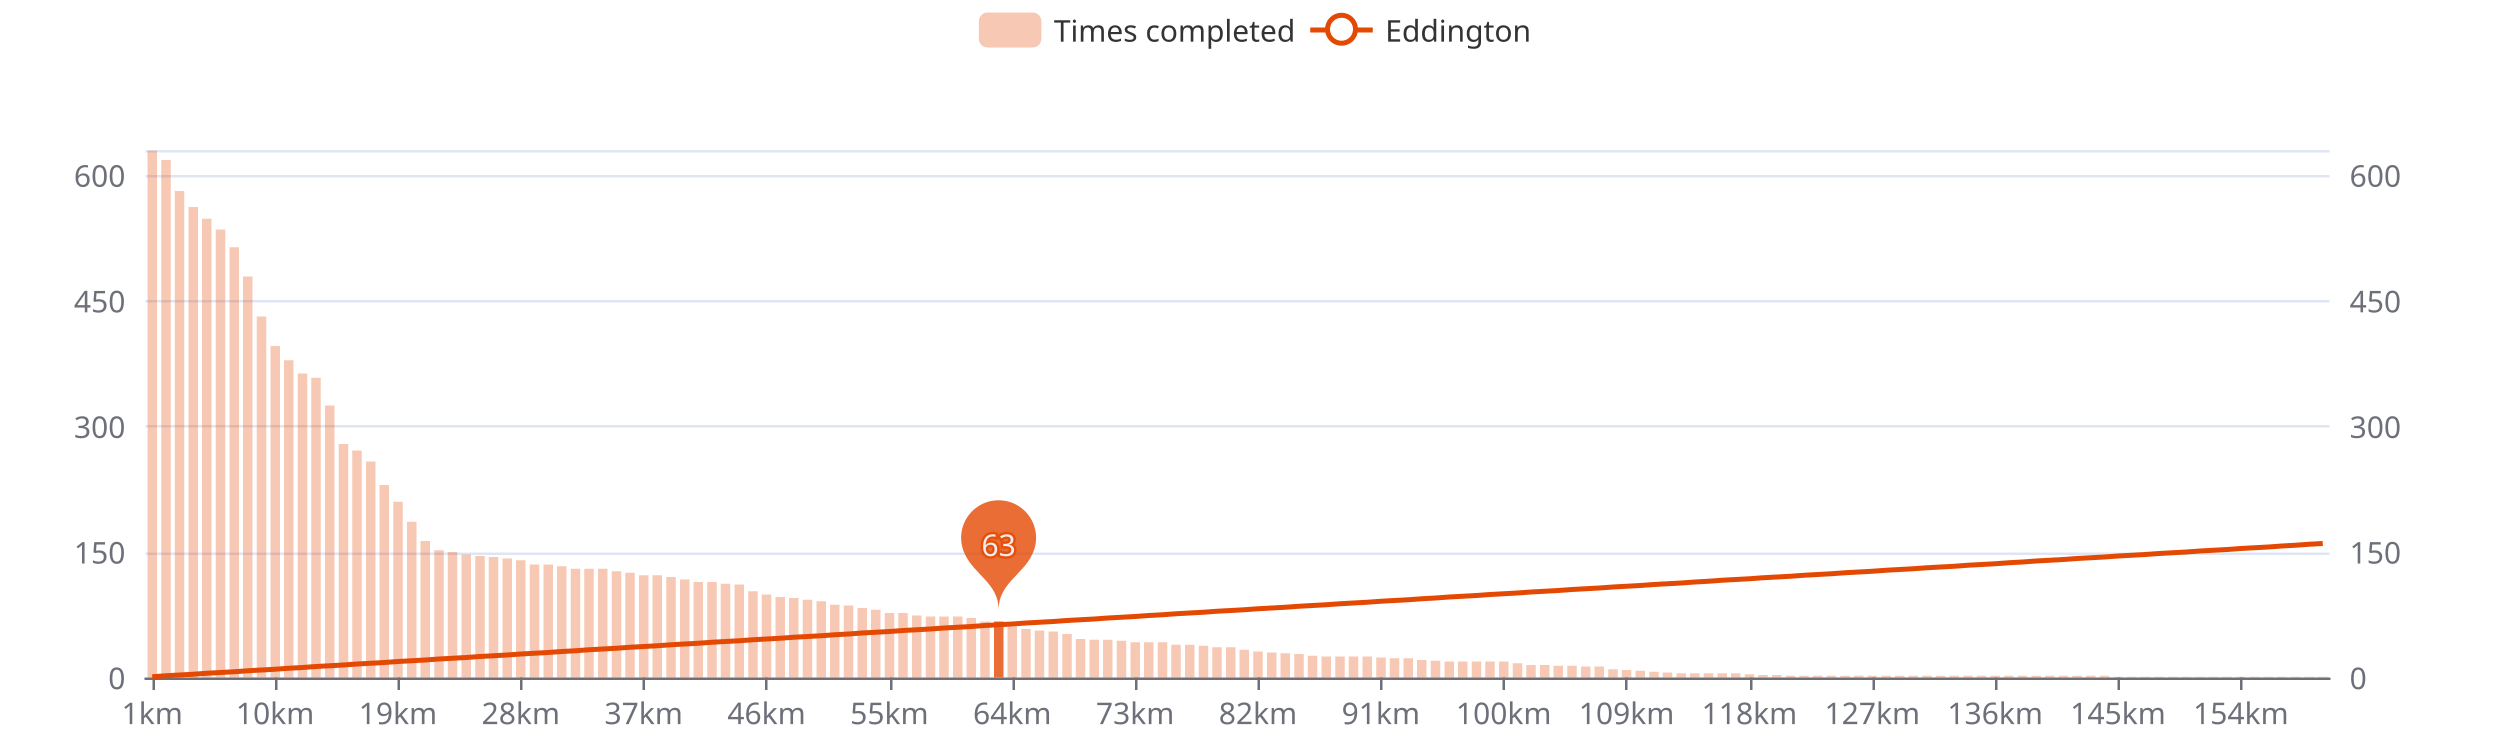
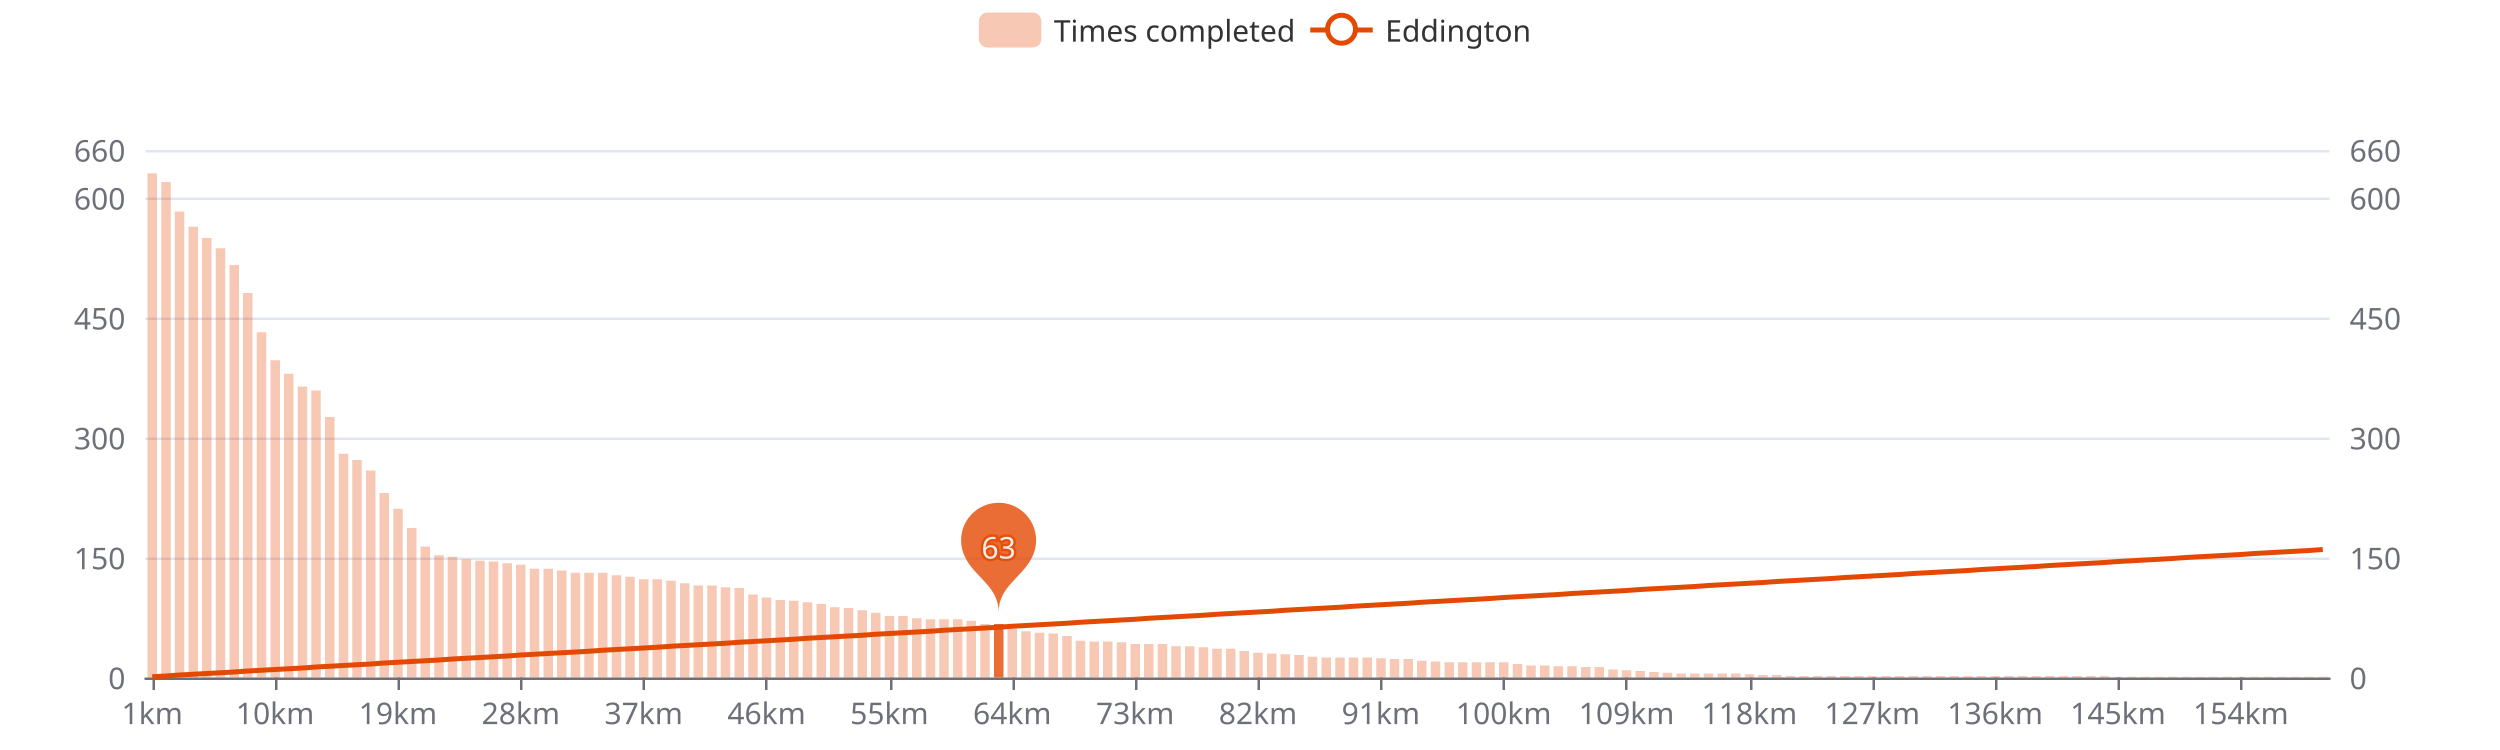
<svg xmlns="http://www.w3.org/2000/svg" width="1000" height="300" version="1.1" baseProfile="full" viewBox="0 0 1000 300">
  <rect width="1000" height="300" x="0" y="0" id="0" fill="#ffffff" />
  <path d="M58.2 271.5L931.8 271.5" fill="none" stroke="#E0E6F1" />
-   <path d="M58.2 221.5L931.8 221.5" fill="none" stroke="#E0E6F1" />
-   <path d="M58.2 170.5L931.8 170.5" fill="none" stroke="#E0E6F1" />
-   <path d="M58.2 120.5L931.8 120.5" fill="none" stroke="#E0E6F1" />
-   <path d="M58.2 70.5L931.8 70.5" fill="none" stroke="#E0E6F1" />
+   <path d="M58.2 223.5L931.8 223.5" fill="none" stroke="#E0E6F1" />
+   <path d="M58.2 175.5L931.8 175.5" fill="none" stroke="#E0E6F1" />
+   <path d="M58.2 127.5L931.8 127.5" fill="none" stroke="#E0E6F1" />
+   <path d="M58.2 79.5L931.8 79.5" fill="none" stroke="#E0E6F1" />
  <path d="M58.2 60.5L931.8 60.5" fill="none" stroke="#E0E6F1" />
  <path d="M58.2 271.5L931.8 271.5" fill="none" stroke="#6E7079" stroke-linecap="round" />
  <path d="M61.5 271L61.5 276" fill="none" stroke="#6E7079" />
  <path d="M110.5 271L110.5 276" fill="none" stroke="#6E7079" />
  <path d="M159.5 271L159.5 276" fill="none" stroke="#6E7079" />
  <path d="M208.5 271L208.5 276" fill="none" stroke="#6E7079" />
  <path d="M257.5 271L257.5 276" fill="none" stroke="#6E7079" />
  <path d="M306.5 271L306.5 276" fill="none" stroke="#6E7079" />
  <path d="M356.5 271L356.5 276" fill="none" stroke="#6E7079" />
  <path d="M405.5 271L405.5 276" fill="none" stroke="#6E7079" />
  <path d="M454.5 271L454.5 276" fill="none" stroke="#6E7079" />
  <path d="M503.5 271L503.5 276" fill="none" stroke="#6E7079" />
  <path d="M552.5 271L552.5 276" fill="none" stroke="#6E7079" />
  <path d="M601.5 271L601.5 276" fill="none" stroke="#6E7079" />
  <path d="M650.5 271L650.5 276" fill="none" stroke="#6E7079" />
  <path d="M700.5 271L700.5 276" fill="none" stroke="#6E7079" />
  <path d="M749.5 271L749.5 276" fill="none" stroke="#6E7079" />
  <path d="M798.5 271L798.5 276" fill="none" stroke="#6E7079" />
  <path d="M847.5 271L847.5 276" fill="none" stroke="#6E7079" />
  <path d="M896.5 271L896.5 276" fill="none" stroke="#6E7079" />
  <text dominant-baseline="central" text-anchor="end" style="font-size:12px;font-family:sans-serif;" transform="translate(50.16 271)" fill="#6E7079">0</text>
-   <text dominant-baseline="central" text-anchor="end" style="font-size:12px;font-family:sans-serif;" transform="translate(50.16 220.7619)" fill="#6E7079">150</text>
-   <text dominant-baseline="central" text-anchor="end" style="font-size:12px;font-family:sans-serif;" transform="translate(50.16 170.5238)" fill="#6E7079">300</text>
-   <text dominant-baseline="central" text-anchor="end" style="font-size:12px;font-family:sans-serif;" transform="translate(50.16 120.2857)" fill="#6E7079">450</text>
-   <text dominant-baseline="central" text-anchor="end" style="font-size:12px;font-family:sans-serif;" transform="translate(50.16 70.0476)" fill="#6E7079">600</text>
+   <text dominant-baseline="central" text-anchor="end" style="font-size:12px;font-family:sans-serif;" transform="translate(50.16 223.0455)" fill="#6E7079">150</text>
+   <text dominant-baseline="central" text-anchor="end" style="font-size:12px;font-family:sans-serif;" transform="translate(50.16 175.0909)" fill="#6E7079">300</text>
+   <text dominant-baseline="central" text-anchor="end" style="font-size:12px;font-family:sans-serif;" transform="translate(50.16 127.1364)" fill="#6E7079">450</text>
+   <text dominant-baseline="central" text-anchor="end" style="font-size:12px;font-family:sans-serif;" transform="translate(50.16 79.1818)" fill="#6E7079">600</text>
+   <text dominant-baseline="central" text-anchor="end" style="font-size:12px;font-family:sans-serif;" transform="translate(50.16 60)" fill="#6E7079">660</text>
  <text dominant-baseline="central" text-anchor="start" style="font-size:12px;font-family:sans-serif;" transform="translate(939.84 271)" fill="#6E7079">0</text>
-   <text dominant-baseline="central" text-anchor="start" style="font-size:12px;font-family:sans-serif;" transform="translate(939.84 220.7619)" fill="#6E7079">150</text>
-   <text dominant-baseline="central" text-anchor="start" style="font-size:12px;font-family:sans-serif;" transform="translate(939.84 170.5238)" fill="#6E7079">300</text>
-   <text dominant-baseline="central" text-anchor="start" style="font-size:12px;font-family:sans-serif;" transform="translate(939.84 120.2857)" fill="#6E7079">450</text>
-   <text dominant-baseline="central" text-anchor="start" style="font-size:12px;font-family:sans-serif;" transform="translate(939.84 70.0476)" fill="#6E7079">600</text>
+   <text dominant-baseline="central" text-anchor="start" style="font-size:12px;font-family:sans-serif;" transform="translate(939.84 223.0455)" fill="#6E7079">150</text>
+   <text dominant-baseline="central" text-anchor="start" style="font-size:12px;font-family:sans-serif;" transform="translate(939.84 175.0909)" fill="#6E7079">300</text>
+   <text dominant-baseline="central" text-anchor="start" style="font-size:12px;font-family:sans-serif;" transform="translate(939.84 127.1364)" fill="#6E7079">450</text>
+   <text dominant-baseline="central" text-anchor="start" style="font-size:12px;font-family:sans-serif;" transform="translate(939.84 79.1818)" fill="#6E7079">600</text>
+   <text dominant-baseline="central" text-anchor="start" style="font-size:12px;font-family:sans-serif;" transform="translate(939.84 60)" fill="#6E7079">660</text>
  <text dominant-baseline="central" text-anchor="middle" style="font-size:12px;font-family:sans-serif;" y="6" transform="translate(60.8903 279)" fill="#6E7079">1km</text>
  <text dominant-baseline="central" text-anchor="middle" style="font-size:12px;font-family:sans-serif;" y="6" transform="translate(110.0348 279)" fill="#6E7079">10km</text>
  <text dominant-baseline="central" text-anchor="middle" style="font-size:12px;font-family:sans-serif;" y="6" transform="translate(159.1793 279)" fill="#6E7079">19km</text>
  <text dominant-baseline="central" text-anchor="middle" style="font-size:12px;font-family:sans-serif;" y="6" transform="translate(208.3238 279)" fill="#6E7079">28km</text>
  <text dominant-baseline="central" text-anchor="middle" style="font-size:12px;font-family:sans-serif;" y="6" transform="translate(257.4683 279)" fill="#6E7079">37km</text>
  <text dominant-baseline="central" text-anchor="middle" style="font-size:12px;font-family:sans-serif;" y="6" transform="translate(306.6128 279)" fill="#6E7079">46km</text>
  <text dominant-baseline="central" text-anchor="middle" style="font-size:12px;font-family:sans-serif;" y="6" transform="translate(355.7573 279)" fill="#6E7079">55km</text>
  <text dominant-baseline="central" text-anchor="middle" style="font-size:12px;font-family:sans-serif;" y="6" transform="translate(404.9018 279)" fill="#6E7079">64km</text>
  <text dominant-baseline="central" text-anchor="middle" style="font-size:12px;font-family:sans-serif;" y="6" transform="translate(454.0463 279)" fill="#6E7079">73km</text>
  <text dominant-baseline="central" text-anchor="middle" style="font-size:12px;font-family:sans-serif;" y="6" transform="translate(503.1908 279)" fill="#6E7079">82km</text>
  <text dominant-baseline="central" text-anchor="middle" style="font-size:12px;font-family:sans-serif;" y="6" transform="translate(552.3353 279)" fill="#6E7079">91km</text>
  <text dominant-baseline="central" text-anchor="middle" style="font-size:12px;font-family:sans-serif;" y="6" transform="translate(601.4798 279)" fill="#6E7079">100km</text>
  <text dominant-baseline="central" text-anchor="middle" style="font-size:12px;font-family:sans-serif;" y="6" transform="translate(650.6243 279)" fill="#6E7079">109km</text>
  <text dominant-baseline="central" text-anchor="middle" style="font-size:12px;font-family:sans-serif;" y="6" transform="translate(699.7688 279)" fill="#6E7079">118km</text>
  <text dominant-baseline="central" text-anchor="middle" style="font-size:12px;font-family:sans-serif;" y="6" transform="translate(748.9133 279)" fill="#6E7079">127km</text>
  <text dominant-baseline="central" text-anchor="middle" style="font-size:12px;font-family:sans-serif;" y="6" transform="translate(798.0578 279)" fill="#6E7079">136km</text>
  <text dominant-baseline="central" text-anchor="middle" style="font-size:12px;font-family:sans-serif;" y="6" transform="translate(847.2023 279)" fill="#6E7079">145km</text>
  <text dominant-baseline="central" text-anchor="middle" style="font-size:12px;font-family:sans-serif;" y="6" transform="translate(896.3468 279)" fill="#6E7079">154km</text>
-   <path d="M59 271l3.8 0l0 -210.7l-3.8 0Z" fill="rgb(227,73,2)" fill-opacity="0.3" />
-   <path d="M64.5 271l3.8 0l0 -207l-3.8 0Z" fill="rgb(227,73,2)" fill-opacity="0.3" />
-   <path d="M69.9 271l3.8 0l0 -194.6l-3.8 0Z" fill="rgb(227,73,2)" fill-opacity="0.3" />
-   <path d="M75.4 271l3.8 0l0 -188.2l-3.8 0Z" fill="rgb(227,73,2)" fill-opacity="0.3" />
-   <path d="M80.8 271l3.8 0l0 -183.5l-3.8 0Z" fill="rgb(227,73,2)" fill-opacity="0.3" />
-   <path d="M86.3 271l3.8 0l0 -179.2l-3.8 0Z" fill="rgb(227,73,2)" fill-opacity="0.3" />
-   <path d="M91.8 271l3.8 0l0 -172.1l-3.8 0Z" fill="rgb(227,73,2)" fill-opacity="0.3" />
-   <path d="M97.2 271l3.8 0l0 -160.4l-3.8 0Z" fill="rgb(227,73,2)" fill-opacity="0.3" />
-   <path d="M102.7 271l3.8 0l0 -144.4l-3.8 0Z" fill="rgb(227,73,2)" fill-opacity="0.3" />
-   <path d="M108.2 271l3.8 0l0 -132.6l-3.8 0Z" fill="rgb(227,73,2)" fill-opacity="0.3" />
-   <path d="M113.6 271l3.8 0l0 -126.9l-3.8 0Z" fill="rgb(227,73,2)" fill-opacity="0.3" />
-   <path d="M119.1 271l3.8 0l0 -121.6l-3.8 0Z" fill="rgb(227,73,2)" fill-opacity="0.3" />
-   <path d="M124.5 271l3.8 0l0 -119.9l-3.8 0Z" fill="rgb(227,73,2)" fill-opacity="0.3" />
-   <path d="M130 271l3.8 0l0 -108.8l-3.8 0Z" fill="rgb(227,73,2)" fill-opacity="0.3" />
-   <path d="M135.5 271l3.8 0l0 -93.4l-3.8 0Z" fill="rgb(227,73,2)" fill-opacity="0.3" />
-   <path d="M140.9 271l3.8 0l0 -90.8l-3.8 0Z" fill="rgb(227,73,2)" fill-opacity="0.3" />
-   <path d="M146.4 271l3.8 0l0 -86.4l-3.8 0Z" fill="rgb(227,73,2)" fill-opacity="0.3" />
-   <path d="M151.8 271l3.8 0l0 -77l-3.8 0Z" fill="rgb(227,73,2)" fill-opacity="0.3" />
-   <path d="M157.3 271l3.8 0l0 -70.3l-3.8 0Z" fill="rgb(227,73,2)" fill-opacity="0.3" />
-   <path d="M162.8 271l3.8 0l0 -62.3l-3.8 0Z" fill="rgb(227,73,2)" fill-opacity="0.3" />
-   <path d="M168.2 271l3.8 0l0 -54.6l-3.8 0Z" fill="rgb(227,73,2)" fill-opacity="0.3" />
-   <path d="M173.7 271l3.8 0l0 -50.9l-3.8 0Z" fill="rgb(227,73,2)" fill-opacity="0.3" />
-   <path d="M179.1 271l3.8 0l0 -50.2l-3.8 0Z" fill="rgb(227,73,2)" fill-opacity="0.3" />
-   <path d="M184.6 271l3.8 0l0 -49.2l-3.8 0Z" fill="rgb(227,73,2)" fill-opacity="0.3" />
-   <path d="M190.1 271l3.8 0l0 -48.6l-3.8 0Z" fill="rgb(227,73,2)" fill-opacity="0.3" />
-   <path d="M195.5 271l3.8 0l0 -48.2l-3.8 0Z" fill="rgb(227,73,2)" fill-opacity="0.3" />
-   <path d="M201 271l3.8 0l0 -47.6l-3.8 0Z" fill="rgb(227,73,2)" fill-opacity="0.3" />
-   <path d="M206.4 271l3.8 0l0 -46.9l-3.8 0Z" fill="rgb(227,73,2)" fill-opacity="0.3" />
-   <path d="M211.9 271l3.8 0l0 -45.2l-3.8 0Z" fill="rgb(227,73,2)" fill-opacity="0.3" />
-   <path d="M217.4 271l3.8 0l0 -45.2l-3.8 0Z" fill="rgb(227,73,2)" fill-opacity="0.3" />
-   <path d="M222.8 271l3.8 0l0 -44.5l-3.8 0Z" fill="rgb(227,73,2)" fill-opacity="0.3" />
-   <path d="M228.3 271l3.8 0l0 -43.5l-3.8 0Z" fill="rgb(227,73,2)" fill-opacity="0.3" />
-   <path d="M233.7 271l3.8 0l0 -43.5l-3.8 0Z" fill="rgb(227,73,2)" fill-opacity="0.3" />
-   <path d="M239.2 271l3.8 0l0 -43.5l-3.8 0Z" fill="rgb(227,73,2)" fill-opacity="0.3" />
-   <path d="M244.7 271l3.8 0l0 -42.5l-3.8 0Z" fill="rgb(227,73,2)" fill-opacity="0.3" />
-   <path d="M250.1 271l3.8 0l0 -41.9l-3.8 0Z" fill="rgb(227,73,2)" fill-opacity="0.3" />
-   <path d="M255.6 271l3.8 0l0 -40.9l-3.8 0Z" fill="rgb(227,73,2)" fill-opacity="0.3" />
-   <path d="M261 271l3.8 0l0 -40.9l-3.8 0Z" fill="rgb(227,73,2)" fill-opacity="0.3" />
-   <path d="M266.5 271l3.8 0l0 -40.2l-3.8 0Z" fill="rgb(227,73,2)" fill-opacity="0.3" />
-   <path d="M272 271l3.8 0l0 -39.2l-3.8 0Z" fill="rgb(227,73,2)" fill-opacity="0.3" />
-   <path d="M277.4 271l3.8 0l0 -38.2l-3.8 0Z" fill="rgb(227,73,2)" fill-opacity="0.3" />
-   <path d="M282.9 271l3.8 0l0 -38.2l-3.8 0Z" fill="rgb(227,73,2)" fill-opacity="0.3" />
-   <path d="M288.3 271l3.8 0l0 -37.5l-3.8 0Z" fill="rgb(227,73,2)" fill-opacity="0.3" />
-   <path d="M293.8 271l3.8 0l0 -37.2l-3.8 0Z" fill="rgb(227,73,2)" fill-opacity="0.3" />
-   <path d="M299.3 271l3.8 0l0 -34.5l-3.8 0Z" fill="rgb(227,73,2)" fill-opacity="0.3" />
-   <path d="M304.7 271l3.8 0l0 -33.2l-3.8 0Z" fill="rgb(227,73,2)" fill-opacity="0.3" />
-   <path d="M310.2 271l3.8 0l0 -32.2l-3.8 0Z" fill="rgb(227,73,2)" fill-opacity="0.3" />
-   <path d="M315.6 271l3.8 0l0 -31.8l-3.8 0Z" fill="rgb(227,73,2)" fill-opacity="0.3" />
-   <path d="M321.1 271l3.8 0l0 -31.1l-3.8 0Z" fill="rgb(227,73,2)" fill-opacity="0.3" />
-   <path d="M326.6 271l3.8 0l0 -30.5l-3.8 0Z" fill="rgb(227,73,2)" fill-opacity="0.3" />
-   <path d="M332 271l3.8 0l0 -29.1l-3.8 0Z" fill="rgb(227,73,2)" fill-opacity="0.3" />
-   <path d="M337.5 271l3.8 0l0 -28.8l-3.8 0Z" fill="rgb(227,73,2)" fill-opacity="0.3" />
-   <path d="M343 271l3.8 0l0 -27.8l-3.8 0Z" fill="rgb(227,73,2)" fill-opacity="0.3" />
-   <path d="M348.4 271l3.8 0l0 -27.1l-3.8 0Z" fill="rgb(227,73,2)" fill-opacity="0.3" />
-   <path d="M353.9 271l3.8 0l0 -25.8l-3.8 0Z" fill="rgb(227,73,2)" fill-opacity="0.3" />
-   <path d="M359.3 271l3.8 0l0 -25.8l-3.8 0Z" fill="rgb(227,73,2)" fill-opacity="0.3" />
-   <path d="M364.8 271l3.8 0l0 -24.8l-3.8 0Z" fill="rgb(227,73,2)" fill-opacity="0.3" />
-   <path d="M370.3 271l3.8 0l0 -24.4l-3.8 0Z" fill="rgb(227,73,2)" fill-opacity="0.3" />
-   <path d="M375.7 271l3.8 0l0 -24.4l-3.8 0Z" fill="rgb(227,73,2)" fill-opacity="0.3" />
-   <path d="M381.2 271l3.8 0l0 -24.4l-3.8 0Z" fill="rgb(227,73,2)" fill-opacity="0.3" />
-   <path d="M386.6 271l3.8 0l0 -23.8l-3.8 0Z" fill="rgb(227,73,2)" fill-opacity="0.3" />
-   <path d="M392.1 271l3.8 0l0 -22.4l-3.8 0Z" fill="rgb(227,73,2)" fill-opacity="0.3" />
-   <path d="M397.6 271l3.8 0l0 -22.4l-3.8 0Z" fill="rgb(227,73,2)" fill-opacity="0.8" />
-   <path d="M403 271l3.8 0l0 -20.4l-3.8 0Z" fill="rgb(227,73,2)" fill-opacity="0.3" />
-   <path d="M408.5 271l3.8 0l0 -19.4l-3.8 0Z" fill="rgb(227,73,2)" fill-opacity="0.3" />
-   <path d="M413.9 271l3.8 0l0 -18.8l-3.8 0Z" fill="rgb(227,73,2)" fill-opacity="0.3" />
-   <path d="M419.4 271l3.8 0l0 -18.4l-3.8 0Z" fill="rgb(227,73,2)" fill-opacity="0.3" />
-   <path d="M424.9 271l3.8 0l0 -17.4l-3.8 0Z" fill="rgb(227,73,2)" fill-opacity="0.3" />
-   <path d="M430.3 271l3.8 0l0 -15.4l-3.8 0Z" fill="rgb(227,73,2)" fill-opacity="0.3" />
-   <path d="M435.8 271l3.8 0l0 -15.1l-3.8 0Z" fill="rgb(227,73,2)" fill-opacity="0.3" />
-   <path d="M441.2 271l3.8 0l0 -15.1l-3.8 0Z" fill="rgb(227,73,2)" fill-opacity="0.3" />
-   <path d="M446.7 271l3.8 0l0 -14.7l-3.8 0Z" fill="rgb(227,73,2)" fill-opacity="0.3" />
-   <path d="M452.2 271l3.8 0l0 -14.1l-3.8 0Z" fill="rgb(227,73,2)" fill-opacity="0.3" />
-   <path d="M457.6 271l3.8 0l0 -14.1l-3.8 0Z" fill="rgb(227,73,2)" fill-opacity="0.3" />
-   <path d="M463.1 271l3.8 0l0 -14.1l-3.8 0Z" fill="rgb(227,73,2)" fill-opacity="0.3" />
-   <path d="M468.5 271l3.8 0l0 -13.1l-3.8 0Z" fill="rgb(227,73,2)" fill-opacity="0.3" />
-   <path d="M474 271l3.8 0l0 -13.1l-3.8 0Z" fill="rgb(227,73,2)" fill-opacity="0.3" />
-   <path d="M479.5 271l3.8 0l0 -12.7l-3.8 0Z" fill="rgb(227,73,2)" fill-opacity="0.3" />
-   <path d="M484.9 271l3.8 0l0 -12.1l-3.8 0Z" fill="rgb(227,73,2)" fill-opacity="0.3" />
-   <path d="M490.4 271l3.8 0l0 -12.1l-3.8 0Z" fill="rgb(227,73,2)" fill-opacity="0.3" />
-   <path d="M495.8 271l3.8 0l0 -11.1l-3.8 0Z" fill="rgb(227,73,2)" fill-opacity="0.3" />
-   <path d="M501.3 271l3.8 0l0 -10.4l-3.8 0Z" fill="rgb(227,73,2)" fill-opacity="0.3" />
-   <path d="M506.8 271l3.8 0l0 -10l-3.8 0Z" fill="rgb(227,73,2)" fill-opacity="0.3" />
-   <path d="M512.2 271l3.8 0l0 -9.7l-3.8 0Z" fill="rgb(227,73,2)" fill-opacity="0.3" />
-   <path d="M517.7 271l3.8 0l0 -9.4l-3.8 0Z" fill="rgb(227,73,2)" fill-opacity="0.3" />
-   <path d="M523.1 271l3.8 0l0 -8.7l-3.8 0Z" fill="rgb(227,73,2)" fill-opacity="0.3" />
-   <path d="M528.6 271l3.8 0l0 -8.4l-3.8 0Z" fill="rgb(227,73,2)" fill-opacity="0.3" />
-   <path d="M534.1 271l3.8 0l0 -8.4l-3.8 0Z" fill="rgb(227,73,2)" fill-opacity="0.3" />
-   <path d="M539.5 271l3.8 0l0 -8.4l-3.8 0Z" fill="rgb(227,73,2)" fill-opacity="0.3" />
-   <path d="M545 271l3.8 0l0 -8.4l-3.8 0Z" fill="rgb(227,73,2)" fill-opacity="0.3" />
-   <path d="M550.5 271l3.8 0l0 -8l-3.8 0Z" fill="rgb(227,73,2)" fill-opacity="0.3" />
-   <path d="M555.9 271l3.8 0l0 -7.7l-3.8 0Z" fill="rgb(227,73,2)" fill-opacity="0.3" />
-   <path d="M561.4 271l3.8 0l0 -7.7l-3.8 0Z" fill="rgb(227,73,2)" fill-opacity="0.3" />
-   <path d="M566.8 271l3.8 0l0 -7l-3.8 0Z" fill="rgb(227,73,2)" fill-opacity="0.3" />
-   <path d="M572.3 271l3.8 0l0 -6.7l-3.8 0Z" fill="rgb(227,73,2)" fill-opacity="0.3" />
-   <path d="M577.8 271l3.8 0l0 -6.4l-3.8 0Z" fill="rgb(227,73,2)" fill-opacity="0.3" />
-   <path d="M583.2 271l3.8 0l0 -6.4l-3.8 0Z" fill="rgb(227,73,2)" fill-opacity="0.3" />
-   <path d="M588.7 271l3.8 0l0 -6.4l-3.8 0Z" fill="rgb(227,73,2)" fill-opacity="0.3" />
-   <path d="M594.1 271l3.8 0l0 -6.4l-3.8 0Z" fill="rgb(227,73,2)" fill-opacity="0.3" />
-   <path d="M599.6 271l3.8 0l0 -6.4l-3.8 0Z" fill="rgb(227,73,2)" fill-opacity="0.3" />
-   <path d="M605.1 271l3.8 0l0 -5.7l-3.8 0Z" fill="rgb(227,73,2)" fill-opacity="0.3" />
-   <path d="M610.5 271l3.8 0l0 -5l-3.8 0Z" fill="rgb(227,73,2)" fill-opacity="0.3" />
-   <path d="M616 271l3.8 0l0 -5l-3.8 0Z" fill="rgb(227,73,2)" fill-opacity="0.3" />
-   <path d="M621.4 271l3.8 0l0 -4.7l-3.8 0Z" fill="rgb(227,73,2)" fill-opacity="0.3" />
-   <path d="M626.9 271l3.8 0l0 -4.7l-3.8 0Z" fill="rgb(227,73,2)" fill-opacity="0.3" />
-   <path d="M632.4 271l3.8 0l0 -4.4l-3.8 0Z" fill="rgb(227,73,2)" fill-opacity="0.3" />
-   <path d="M637.8 271l3.8 0l0 -4.4l-3.8 0Z" fill="rgb(227,73,2)" fill-opacity="0.3" />
-   <path d="M643.3 271l3.8 0l0 -3.3l-3.8 0Z" fill="rgb(227,73,2)" fill-opacity="0.3" />
-   <path d="M648.7 271l3.8 0l0 -3l-3.8 0Z" fill="rgb(227,73,2)" fill-opacity="0.3" />
-   <path d="M654.2 271l3.8 0l0 -2.7l-3.8 0Z" fill="rgb(227,73,2)" fill-opacity="0.3" />
-   <path d="M659.7 271l3.8 0l0 -2.3l-3.8 0Z" fill="rgb(227,73,2)" fill-opacity="0.3" />
-   <path d="M665.1 271l3.8 0l0 -2l-3.8 0Z" fill="rgb(227,73,2)" fill-opacity="0.3" />
-   <path d="M670.6 271l3.8 0l0 -1.7l-3.8 0Z" fill="rgb(227,73,2)" fill-opacity="0.3" />
-   <path d="M676 271l3.8 0l0 -1.7l-3.8 0Z" fill="rgb(227,73,2)" fill-opacity="0.3" />
-   <path d="M681.5 271l3.8 0l0 -1.7l-3.8 0Z" fill="rgb(227,73,2)" fill-opacity="0.3" />
-   <path d="M687 271l3.8 0l0 -1.7l-3.8 0Z" fill="rgb(227,73,2)" fill-opacity="0.3" />
-   <path d="M692.4 271l3.8 0l0 -1.7l-3.8 0Z" fill="rgb(227,73,2)" fill-opacity="0.3" />
+   <path d="M59 271l3.8 0l0 -201.7l-3.8 0Z" fill="rgb(227,73,2)" fill-opacity="0.3" />
+   <path d="M64.5 271l3.8 0l0 -198.2l-3.8 0Z" fill="rgb(227,73,2)" fill-opacity="0.3" />
+   <path d="M69.9 271l3.8 0l0 -186.4l-3.8 0Z" fill="rgb(227,73,2)" fill-opacity="0.3" />
+   <path d="M75.4 271l3.8 0l0 -180.3l-3.8 0Z" fill="rgb(227,73,2)" fill-opacity="0.3" />
+   <path d="M80.8 271l3.8 0l0 -175.8l-3.8 0Z" fill="rgb(227,73,2)" fill-opacity="0.3" />
+   <path d="M86.3 271l3.8 0l0 -171.7l-3.8 0Z" fill="rgb(227,73,2)" fill-opacity="0.3" />
+   <path d="M91.8 271l3.8 0l0 -165l-3.8 0Z" fill="rgb(227,73,2)" fill-opacity="0.3" />
+   <path d="M97.2 271l3.8 0l0 -153.8l-3.8 0Z" fill="rgb(227,73,2)" fill-opacity="0.3" />
+   <path d="M102.7 271l3.8 0l0 -138.1l-3.8 0Z" fill="rgb(227,73,2)" fill-opacity="0.3" />
+   <path d="M108.2 271l3.8 0l0 -126.9l-3.8 0Z" fill="rgb(227,73,2)" fill-opacity="0.3" />
+   <path d="M113.6 271l3.8 0l0 -121.5l-3.8 0Z" fill="rgb(227,73,2)" fill-opacity="0.3" />
+   <path d="M119.1 271l3.8 0l0 -116.4l-3.8 0Z" fill="rgb(227,73,2)" fill-opacity="0.3" />
+   <path d="M124.5 271l3.8 0l0 -114.8l-3.8 0Z" fill="rgb(227,73,2)" fill-opacity="0.3" />
+   <path d="M130 271l3.8 0l0 -104.2l-3.8 0Z" fill="rgb(227,73,2)" fill-opacity="0.3" />
+   <path d="M135.5 271l3.8 0l0 -89.5l-3.8 0Z" fill="rgb(227,73,2)" fill-opacity="0.3" />
+   <path d="M140.9 271l3.8 0l0 -87l-3.8 0Z" fill="rgb(227,73,2)" fill-opacity="0.3" />
+   <path d="M146.4 271l3.8 0l0 -82.8l-3.8 0Z" fill="rgb(227,73,2)" fill-opacity="0.3" />
+   <path d="M151.8 271l3.8 0l0 -73.8l-3.8 0Z" fill="rgb(227,73,2)" fill-opacity="0.3" />
+   <path d="M157.3 271l3.8 0l0 -67.5l-3.8 0Z" fill="rgb(227,73,2)" fill-opacity="0.3" />
+   <path d="M162.8 271l3.8 0l0 -59.8l-3.8 0Z" fill="rgb(227,73,2)" fill-opacity="0.3" />
+   <path d="M168.2 271l3.8 0l0 -52.4l-3.8 0Z" fill="rgb(227,73,2)" fill-opacity="0.3" />
+   <path d="M173.7 271l3.8 0l0 -48.9l-3.8 0Z" fill="rgb(227,73,2)" fill-opacity="0.3" />
+   <path d="M179.1 271l3.8 0l0 -48.3l-3.8 0Z" fill="rgb(227,73,2)" fill-opacity="0.3" />
+   <path d="M184.6 271l3.8 0l0 -47.3l-3.8 0Z" fill="rgb(227,73,2)" fill-opacity="0.3" />
+   <path d="M190.1 271l3.8 0l0 -46.7l-3.8 0Z" fill="rgb(227,73,2)" fill-opacity="0.3" />
+   <path d="M195.5 271l3.8 0l0 -46.4l-3.8 0Z" fill="rgb(227,73,2)" fill-opacity="0.3" />
+   <path d="M201 271l3.8 0l0 -45.7l-3.8 0Z" fill="rgb(227,73,2)" fill-opacity="0.3" />
+   <path d="M206.4 271l3.8 0l0 -45.1l-3.8 0Z" fill="rgb(227,73,2)" fill-opacity="0.3" />
+   <path d="M211.9 271l3.8 0l0 -43.5l-3.8 0Z" fill="rgb(227,73,2)" fill-opacity="0.3" />
+   <path d="M217.4 271l3.8 0l0 -43.5l-3.8 0Z" fill="rgb(227,73,2)" fill-opacity="0.3" />
+   <path d="M222.8 271l3.8 0l0 -42.8l-3.8 0Z" fill="rgb(227,73,2)" fill-opacity="0.3" />
+   <path d="M228.3 271l3.8 0l0 -41.9l-3.8 0Z" fill="rgb(227,73,2)" fill-opacity="0.3" />
+   <path d="M233.7 271l3.8 0l0 -41.9l-3.8 0Z" fill="rgb(227,73,2)" fill-opacity="0.3" />
+   <path d="M239.2 271l3.8 0l0 -41.9l-3.8 0Z" fill="rgb(227,73,2)" fill-opacity="0.3" />
+   <path d="M244.7 271l3.8 0l0 -40.9l-3.8 0Z" fill="rgb(227,73,2)" fill-opacity="0.3" />
+   <path d="M250.1 271l3.8 0l0 -40.3l-3.8 0Z" fill="rgb(227,73,2)" fill-opacity="0.3" />
+   <path d="M255.6 271l3.8 0l0 -39.3l-3.8 0Z" fill="rgb(227,73,2)" fill-opacity="0.3" />
+   <path d="M261 271l3.8 0l0 -39.3l-3.8 0Z" fill="rgb(227,73,2)" fill-opacity="0.3" />
+   <path d="M266.5 271l3.8 0l0 -38.7l-3.8 0Z" fill="rgb(227,73,2)" fill-opacity="0.3" />
+   <path d="M272 271l3.8 0l0 -37.7l-3.8 0Z" fill="rgb(227,73,2)" fill-opacity="0.3" />
+   <path d="M277.4 271l3.8 0l0 -36.8l-3.8 0Z" fill="rgb(227,73,2)" fill-opacity="0.3" />
+   <path d="M282.9 271l3.8 0l0 -36.8l-3.8 0Z" fill="rgb(227,73,2)" fill-opacity="0.3" />
+   <path d="M288.3 271l3.8 0l0 -36.1l-3.8 0Z" fill="rgb(227,73,2)" fill-opacity="0.3" />
+   <path d="M293.8 271l3.8 0l0 -35.8l-3.8 0Z" fill="rgb(227,73,2)" fill-opacity="0.3" />
+   <path d="M299.3 271l3.8 0l0 -33.2l-3.8 0Z" fill="rgb(227,73,2)" fill-opacity="0.3" />
+   <path d="M304.7 271l3.8 0l0 -32l-3.8 0Z" fill="rgb(227,73,2)" fill-opacity="0.3" />
+   <path d="M310.2 271l3.8 0l0 -31l-3.8 0Z" fill="rgb(227,73,2)" fill-opacity="0.3" />
+   <path d="M315.6 271l3.8 0l0 -30.7l-3.8 0Z" fill="rgb(227,73,2)" fill-opacity="0.3" />
+   <path d="M321.1 271l3.8 0l0 -30.1l-3.8 0Z" fill="rgb(227,73,2)" fill-opacity="0.3" />
+   <path d="M326.6 271l3.8 0l0 -29.4l-3.8 0Z" fill="rgb(227,73,2)" fill-opacity="0.3" />
+   <path d="M332 271l3.8 0l0 -28.1l-3.8 0Z" fill="rgb(227,73,2)" fill-opacity="0.3" />
+   <path d="M337.5 271l3.8 0l0 -27.8l-3.8 0Z" fill="rgb(227,73,2)" fill-opacity="0.3" />
+   <path d="M343 271l3.8 0l0 -26.9l-3.8 0Z" fill="rgb(227,73,2)" fill-opacity="0.3" />
+   <path d="M348.4 271l3.8 0l0 -25.9l-3.8 0Z" fill="rgb(227,73,2)" fill-opacity="0.3" />
+   <path d="M353.9 271l3.8 0l0 -24.6l-3.8 0Z" fill="rgb(227,73,2)" fill-opacity="0.3" />
+   <path d="M359.3 271l3.8 0l0 -24.6l-3.8 0Z" fill="rgb(227,73,2)" fill-opacity="0.3" />
+   <path d="M364.8 271l3.8 0l0 -23.7l-3.8 0Z" fill="rgb(227,73,2)" fill-opacity="0.3" />
+   <path d="M370.3 271l3.8 0l0 -23.3l-3.8 0Z" fill="rgb(227,73,2)" fill-opacity="0.3" />
+   <path d="M375.7 271l3.8 0l0 -23.3l-3.8 0Z" fill="rgb(227,73,2)" fill-opacity="0.3" />
+   <path d="M381.2 271l3.8 0l0 -23.3l-3.8 0Z" fill="rgb(227,73,2)" fill-opacity="0.3" />
+   <path d="M386.6 271l3.8 0l0 -22.7l-3.8 0Z" fill="rgb(227,73,2)" fill-opacity="0.3" />
+   <path d="M392.1 271l3.8 0l0 -21.4l-3.8 0Z" fill="rgb(227,73,2)" fill-opacity="0.3" />
+   <path d="M397.6 271l3.8 0l0 -21.4l-3.8 0Z" fill="rgb(227,73,2)" fill-opacity="0.8" />
+   <path d="M403 271l3.8 0l0 -19.5l-3.8 0Z" fill="rgb(227,73,2)" fill-opacity="0.3" />
+   <path d="M408.5 271l3.8 0l0 -18.5l-3.8 0Z" fill="rgb(227,73,2)" fill-opacity="0.3" />
+   <path d="M413.9 271l3.8 0l0 -17.9l-3.8 0Z" fill="rgb(227,73,2)" fill-opacity="0.3" />
+   <path d="M419.4 271l3.8 0l0 -17.6l-3.8 0Z" fill="rgb(227,73,2)" fill-opacity="0.3" />
+   <path d="M424.9 271l3.8 0l0 -16.6l-3.8 0Z" fill="rgb(227,73,2)" fill-opacity="0.3" />
+   <path d="M430.3 271l3.8 0l0 -14.7l-3.8 0Z" fill="rgb(227,73,2)" fill-opacity="0.3" />
+   <path d="M435.8 271l3.8 0l0 -14.4l-3.8 0Z" fill="rgb(227,73,2)" fill-opacity="0.3" />
+   <path d="M441.2 271l3.8 0l0 -14.4l-3.8 0Z" fill="rgb(227,73,2)" fill-opacity="0.3" />
+   <path d="M446.7 271l3.8 0l0 -14.1l-3.8 0Z" fill="rgb(227,73,2)" fill-opacity="0.3" />
+   <path d="M452.2 271l3.8 0l0 -13.4l-3.8 0Z" fill="rgb(227,73,2)" fill-opacity="0.3" />
+   <path d="M457.6 271l3.8 0l0 -13.4l-3.8 0Z" fill="rgb(227,73,2)" fill-opacity="0.3" />
+   <path d="M463.1 271l3.8 0l0 -13.4l-3.8 0Z" fill="rgb(227,73,2)" fill-opacity="0.3" />
+   <path d="M468.5 271l3.8 0l0 -12.5l-3.8 0Z" fill="rgb(227,73,2)" fill-opacity="0.3" />
+   <path d="M474 271l3.8 0l0 -12.5l-3.8 0Z" fill="rgb(227,73,2)" fill-opacity="0.3" />
+   <path d="M479.5 271l3.8 0l0 -12.1l-3.8 0Z" fill="rgb(227,73,2)" fill-opacity="0.3" />
+   <path d="M484.9 271l3.8 0l0 -11.5l-3.8 0Z" fill="rgb(227,73,2)" fill-opacity="0.3" />
+   <path d="M490.4 271l3.8 0l0 -11.5l-3.8 0Z" fill="rgb(227,73,2)" fill-opacity="0.3" />
+   <path d="M495.8 271l3.8 0l0 -10.6l-3.8 0Z" fill="rgb(227,73,2)" fill-opacity="0.3" />
+   <path d="M501.3 271l3.8 0l0 -9.9l-3.8 0Z" fill="rgb(227,73,2)" fill-opacity="0.3" />
+   <path d="M506.8 271l3.8 0l0 -9.6l-3.8 0Z" fill="rgb(227,73,2)" fill-opacity="0.3" />
+   <path d="M512.2 271l3.8 0l0 -9.3l-3.8 0Z" fill="rgb(227,73,2)" fill-opacity="0.3" />
+   <path d="M517.7 271l3.8 0l0 -9l-3.8 0Z" fill="rgb(227,73,2)" fill-opacity="0.3" />
+   <path d="M523.1 271l3.8 0l0 -8.3l-3.8 0Z" fill="rgb(227,73,2)" fill-opacity="0.3" />
+   <path d="M528.6 271l3.8 0l0 -8l-3.8 0Z" fill="rgb(227,73,2)" fill-opacity="0.3" />
+   <path d="M534.1 271l3.8 0l0 -8l-3.8 0Z" fill="rgb(227,73,2)" fill-opacity="0.3" />
+   <path d="M539.5 271l3.8 0l0 -8l-3.8 0Z" fill="rgb(227,73,2)" fill-opacity="0.3" />
+   <path d="M545 271l3.8 0l0 -8l-3.8 0Z" fill="rgb(227,73,2)" fill-opacity="0.3" />
+   <path d="M550.5 271l3.8 0l0 -7.7l-3.8 0Z" fill="rgb(227,73,2)" fill-opacity="0.3" />
+   <path d="M555.9 271l3.8 0l0 -7.4l-3.8 0Z" fill="rgb(227,73,2)" fill-opacity="0.3" />
+   <path d="M561.4 271l3.8 0l0 -7.4l-3.8 0Z" fill="rgb(227,73,2)" fill-opacity="0.3" />
+   <path d="M566.8 271l3.8 0l0 -6.7l-3.8 0Z" fill="rgb(227,73,2)" fill-opacity="0.3" />
+   <path d="M572.3 271l3.8 0l0 -6.4l-3.8 0Z" fill="rgb(227,73,2)" fill-opacity="0.3" />
+   <path d="M577.8 271l3.8 0l0 -6.1l-3.8 0Z" fill="rgb(227,73,2)" fill-opacity="0.3" />
+   <path d="M583.2 271l3.8 0l0 -6.1l-3.8 0Z" fill="rgb(227,73,2)" fill-opacity="0.3" />
+   <path d="M588.7 271l3.8 0l0 -6.1l-3.8 0Z" fill="rgb(227,73,2)" fill-opacity="0.3" />
+   <path d="M594.1 271l3.8 0l0 -6.1l-3.8 0Z" fill="rgb(227,73,2)" fill-opacity="0.3" />
+   <path d="M599.6 271l3.8 0l0 -6.1l-3.8 0Z" fill="rgb(227,73,2)" fill-opacity="0.3" />
+   <path d="M605.1 271l3.8 0l0 -5.4l-3.8 0Z" fill="rgb(227,73,2)" fill-opacity="0.3" />
+   <path d="M610.5 271l3.8 0l0 -4.8l-3.8 0Z" fill="rgb(227,73,2)" fill-opacity="0.3" />
+   <path d="M616 271l3.8 0l0 -4.8l-3.8 0Z" fill="rgb(227,73,2)" fill-opacity="0.3" />
+   <path d="M621.4 271l3.8 0l0 -4.5l-3.8 0Z" fill="rgb(227,73,2)" fill-opacity="0.3" />
+   <path d="M626.9 271l3.8 0l0 -4.5l-3.8 0Z" fill="rgb(227,73,2)" fill-opacity="0.3" />
+   <path d="M632.4 271l3.8 0l0 -4.2l-3.8 0Z" fill="rgb(227,73,2)" fill-opacity="0.3" />
+   <path d="M637.8 271l3.8 0l0 -4.2l-3.8 0Z" fill="rgb(227,73,2)" fill-opacity="0.3" />
+   <path d="M643.3 271l3.8 0l0 -3.2l-3.8 0Z" fill="rgb(227,73,2)" fill-opacity="0.3" />
+   <path d="M648.7 271l3.8 0l0 -2.9l-3.8 0Z" fill="rgb(227,73,2)" fill-opacity="0.3" />
+   <path d="M654.2 271l3.8 0l0 -2.6l-3.8 0Z" fill="rgb(227,73,2)" fill-opacity="0.3" />
+   <path d="M659.7 271l3.8 0l0 -2.2l-3.8 0Z" fill="rgb(227,73,2)" fill-opacity="0.3" />
+   <path d="M665.1 271l3.8 0l0 -1.9l-3.8 0Z" fill="rgb(227,73,2)" fill-opacity="0.3" />
+   <path d="M670.6 271l3.8 0l0 -1.6l-3.8 0Z" fill="rgb(227,73,2)" fill-opacity="0.3" />
+   <path d="M676 271l3.8 0l0 -1.6l-3.8 0Z" fill="rgb(227,73,2)" fill-opacity="0.3" />
+   <path d="M681.5 271l3.8 0l0 -1.6l-3.8 0Z" fill="rgb(227,73,2)" fill-opacity="0.3" />
+   <path d="M687 271l3.8 0l0 -1.6l-3.8 0Z" fill="rgb(227,73,2)" fill-opacity="0.3" />
+   <path d="M692.4 271l3.8 0l0 -1.6l-3.8 0Z" fill="rgb(227,73,2)" fill-opacity="0.3" />
  <path d="M697.9 271l3.8 0l0 -1.3l-3.8 0Z" fill="rgb(227,73,2)" fill-opacity="0.3" />
  <path d="M703.3 271l3.8 0l0 -1l-3.8 0Z" fill="rgb(227,73,2)" fill-opacity="0.3" />
  <path d="M708.8 271l3.8 0l0 -1l-3.8 0Z" fill="rgb(227,73,2)" fill-opacity="0.3" />
-   <path d="M714.3 271l3.8 0l0 -0.7l-3.8 0Z" fill="rgb(227,73,2)" fill-opacity="0.3" />
-   <path d="M719.7 271l3.8 0l0 -0.7l-3.8 0Z" fill="rgb(227,73,2)" fill-opacity="0.3" />
-   <path d="M725.2 271l3.8 0l0 -0.7l-3.8 0Z" fill="rgb(227,73,2)" fill-opacity="0.3" />
-   <path d="M730.6 271l3.8 0l0 -0.7l-3.8 0Z" fill="rgb(227,73,2)" fill-opacity="0.3" />
-   <path d="M736.1 271l3.8 0l0 -0.7l-3.8 0Z" fill="rgb(227,73,2)" fill-opacity="0.3" />
-   <path d="M741.6 271l3.8 0l0 -0.7l-3.8 0Z" fill="rgb(227,73,2)" fill-opacity="0.3" />
-   <path d="M747 271l3.8 0l0 -0.7l-3.8 0Z" fill="rgb(227,73,2)" fill-opacity="0.3" />
-   <path d="M752.5 271l3.8 0l0 -0.7l-3.8 0Z" fill="rgb(227,73,2)" fill-opacity="0.3" />
-   <path d="M758 271l3.8 0l0 -0.7l-3.8 0Z" fill="rgb(227,73,2)" fill-opacity="0.3" />
-   <path d="M763.4 271l3.8 0l0 -0.7l-3.8 0Z" fill="rgb(227,73,2)" fill-opacity="0.3" />
-   <path d="M768.9 271l3.8 0l0 -0.7l-3.8 0Z" fill="rgb(227,73,2)" fill-opacity="0.3" />
-   <path d="M774.3 271l3.8 0l0 -0.7l-3.8 0Z" fill="rgb(227,73,2)" fill-opacity="0.3" />
-   <path d="M779.8 271l3.8 0l0 -0.7l-3.8 0Z" fill="rgb(227,73,2)" fill-opacity="0.3" />
-   <path d="M785.3 271l3.8 0l0 -0.7l-3.8 0Z" fill="rgb(227,73,2)" fill-opacity="0.3" />
-   <path d="M790.7 271l3.8 0l0 -0.7l-3.8 0Z" fill="rgb(227,73,2)" fill-opacity="0.3" />
-   <path d="M796.2 271l3.8 0l0 -0.7l-3.8 0Z" fill="rgb(227,73,2)" fill-opacity="0.3" />
-   <path d="M801.6 271l3.8 0l0 -0.7l-3.8 0Z" fill="rgb(227,73,2)" fill-opacity="0.3" />
-   <path d="M807.1 271l3.8 0l0 -0.7l-3.8 0Z" fill="rgb(227,73,2)" fill-opacity="0.3" />
-   <path d="M812.6 271l3.8 0l0 -0.7l-3.8 0Z" fill="rgb(227,73,2)" fill-opacity="0.3" />
-   <path d="M818 271l3.8 0l0 -0.7l-3.8 0Z" fill="rgb(227,73,2)" fill-opacity="0.3" />
-   <path d="M823.5 271l3.8 0l0 -0.7l-3.8 0Z" fill="rgb(227,73,2)" fill-opacity="0.3" />
-   <path d="M828.9 271l3.8 0l0 -0.7l-3.8 0Z" fill="rgb(227,73,2)" fill-opacity="0.3" />
-   <path d="M834.4 271l3.8 0l0 -0.7l-3.8 0Z" fill="rgb(227,73,2)" fill-opacity="0.3" />
-   <path d="M839.9 271l3.8 0l0 -0.7l-3.8 0Z" fill="rgb(227,73,2)" fill-opacity="0.3" />
+   <path d="M714.3 271l3.8 0l0 -0.6l-3.8 0Z" fill="rgb(227,73,2)" fill-opacity="0.3" />
+   <path d="M719.7 271l3.8 0l0 -0.6l-3.8 0Z" fill="rgb(227,73,2)" fill-opacity="0.3" />
+   <path d="M725.2 271l3.8 0l0 -0.6l-3.8 0Z" fill="rgb(227,73,2)" fill-opacity="0.3" />
+   <path d="M730.6 271l3.8 0l0 -0.6l-3.8 0Z" fill="rgb(227,73,2)" fill-opacity="0.3" />
+   <path d="M736.1 271l3.8 0l0 -0.6l-3.8 0Z" fill="rgb(227,73,2)" fill-opacity="0.3" />
+   <path d="M741.6 271l3.8 0l0 -0.6l-3.8 0Z" fill="rgb(227,73,2)" fill-opacity="0.3" />
+   <path d="M747 271l3.8 0l0 -0.6l-3.8 0Z" fill="rgb(227,73,2)" fill-opacity="0.3" />
+   <path d="M752.5 271l3.8 0l0 -0.6l-3.8 0Z" fill="rgb(227,73,2)" fill-opacity="0.3" />
+   <path d="M758 271l3.8 0l0 -0.6l-3.8 0Z" fill="rgb(227,73,2)" fill-opacity="0.3" />
+   <path d="M763.4 271l3.8 0l0 -0.6l-3.8 0Z" fill="rgb(227,73,2)" fill-opacity="0.3" />
+   <path d="M768.9 271l3.8 0l0 -0.6l-3.8 0Z" fill="rgb(227,73,2)" fill-opacity="0.3" />
+   <path d="M774.3 271l3.8 0l0 -0.6l-3.8 0Z" fill="rgb(227,73,2)" fill-opacity="0.3" />
+   <path d="M779.8 271l3.8 0l0 -0.6l-3.8 0Z" fill="rgb(227,73,2)" fill-opacity="0.3" />
+   <path d="M785.3 271l3.8 0l0 -0.6l-3.8 0Z" fill="rgb(227,73,2)" fill-opacity="0.3" />
+   <path d="M790.7 271l3.8 0l0 -0.6l-3.8 0Z" fill="rgb(227,73,2)" fill-opacity="0.3" />
+   <path d="M796.2 271l3.8 0l0 -0.6l-3.8 0Z" fill="rgb(227,73,2)" fill-opacity="0.3" />
+   <path d="M801.6 271l3.8 0l0 -0.6l-3.8 0Z" fill="rgb(227,73,2)" fill-opacity="0.3" />
+   <path d="M807.1 271l3.8 0l0 -0.6l-3.8 0Z" fill="rgb(227,73,2)" fill-opacity="0.3" />
+   <path d="M812.6 271l3.8 0l0 -0.6l-3.8 0Z" fill="rgb(227,73,2)" fill-opacity="0.3" />
+   <path d="M818 271l3.8 0l0 -0.6l-3.8 0Z" fill="rgb(227,73,2)" fill-opacity="0.3" />
+   <path d="M823.5 271l3.8 0l0 -0.6l-3.8 0Z" fill="rgb(227,73,2)" fill-opacity="0.3" />
+   <path d="M828.9 271l3.8 0l0 -0.6l-3.8 0Z" fill="rgb(227,73,2)" fill-opacity="0.3" />
+   <path d="M834.4 271l3.8 0l0 -0.6l-3.8 0Z" fill="rgb(227,73,2)" fill-opacity="0.3" />
+   <path d="M839.9 271l3.8 0l0 -0.6l-3.8 0Z" fill="rgb(227,73,2)" fill-opacity="0.3" />
  <path d="M845.3 271l3.8 0l0 -0.3l-3.8 0Z" fill="rgb(227,73,2)" fill-opacity="0.3" />
  <path d="M850.8 271l3.8 0l0 -0.3l-3.8 0Z" fill="rgb(227,73,2)" fill-opacity="0.3" />
  <path d="M856.2 271l3.8 0l0 -0.3l-3.8 0Z" fill="rgb(227,73,2)" fill-opacity="0.3" />
  <path d="M861.7 271l3.8 0l0 -0.3l-3.8 0Z" fill="rgb(227,73,2)" fill-opacity="0.3" />
  <path d="M867.2 271l3.8 0l0 -0.3l-3.8 0Z" fill="rgb(227,73,2)" fill-opacity="0.3" />
  <path d="M872.6 271l3.8 0l0 -0.3l-3.8 0Z" fill="rgb(227,73,2)" fill-opacity="0.3" />
  <path d="M878.1 271l3.8 0l0 -0.3l-3.8 0Z" fill="rgb(227,73,2)" fill-opacity="0.3" />
  <path d="M883.5 271l3.8 0l0 -0.3l-3.8 0Z" fill="rgb(227,73,2)" fill-opacity="0.3" />
  <path d="M889 271l3.8 0l0 -0.3l-3.8 0Z" fill="rgb(227,73,2)" fill-opacity="0.3" />
  <path d="M894.5 271l3.8 0l0 -0.3l-3.8 0Z" fill="rgb(227,73,2)" fill-opacity="0.3" />
  <path d="M899.9 271l3.8 0l0 -0.3l-3.8 0Z" fill="rgb(227,73,2)" fill-opacity="0.3" />
  <path d="M905.4 271l3.8 0l0 -0.3l-3.8 0Z" fill="rgb(227,73,2)" fill-opacity="0.3" />
  <path d="M910.8 271l3.8 0l0 -0.3l-3.8 0Z" fill="rgb(227,73,2)" fill-opacity="0.3" />
  <path d="M916.3 271l3.8 0l0 -0.3l-3.8 0Z" fill="rgb(227,73,2)" fill-opacity="0.3" />
  <path d="M921.8 271l3.8 0l0 -0.3l-3.8 0Z" fill="rgb(227,73,2)" fill-opacity="0.3" />
  <path d="M927.2 271l3.8 0l0 -0.3l-3.8 0Z" fill="rgb(227,73,2)" fill-opacity="0.3" />
  <path d="M-5 -5l226.9 0l0 24l-226.9 0Z" transform="translate(391.54 5)" fill="rgb(0,0,0)" fill-opacity="0" stroke="#ccc" stroke-width="0" />
  <path d="M3.5 0L21.5 0A3.5 3.5 0 0 1 25 3.5L25 10.5A3.5 3.5 0 0 1 21.5 14L3.5 14A3.5 3.5 0 0 1 0 10.5L0 3.5A3.5 3.5 0 0 1 3.5 0" transform="translate(391.54 5)" fill="rgb(227,73,2)" fill-opacity="0.3" />
  <text dominant-baseline="central" text-anchor="start" style="font-size:12px;font-family:sans-serif;" xml:space="preserve" x="30" y="7" transform="translate(391.54 5)" fill="#333">Times completed</text>
  <path d="M0 7L25 7" transform="translate(524.1 5)" fill="#000" stroke="#E34902" stroke-width="2" stroke-linecap="butt" stroke-miterlimit="10" />
  <path d="M18.1 7A5.6 5.6 0 1 1 18.1 6.4A5.6 5.6 0 0 1 18.1 7" transform="translate(524.1 5)" fill="#fff" stroke="#E34902" stroke-width="2" stroke-linecap="butt" stroke-miterlimit="10" />
  <text dominant-baseline="central" text-anchor="start" style="font-size:12px;font-family:sans-serif;" x="30" y="7" transform="translate(524.1 5)" fill="#333">Eddington</text>
-   <path d="M-0.54 -0.89A0.6 0.6 0 1 1 0.54 -0.89C0.39 -0.56 0 -0.42 0 0C0 -0.42 -0.39 -0.56 -0.54 -0.89Z" transform="matrix(25,0,0,25,399.4413,243.8952)" fill="rgb(227,73,2)" fill-opacity="0.8" />
-   <text dominant-baseline="central" text-anchor="middle" style="font-size:12px;font-family:sans-serif;" transform="translate(399.4413 217.7524)" fill="#eee" stroke="rgb(227,73,2)" stroke-width="2" paint-order="stroke" stroke-opacity="0.8" stroke-miterlimit="2">63</text>
+   <path d="M-0.54 -0.89A0.6 0.6 0 1 1 0.54 -0.89C0.39 -0.56 0 -0.42 0 0C0 -0.42 -0.39 -0.56 -0.54 -0.89Z" transform="matrix(25,0,0,25,399.4413,244.9)" fill="rgb(227,73,2)" fill-opacity="0.8" />
+   <text dominant-baseline="central" text-anchor="middle" style="font-size:12px;font-family:sans-serif;" transform="translate(399.4413 218.7571)" fill="#eee" stroke="rgb(227,73,2)" stroke-width="2" paint-order="stroke" stroke-opacity="0.8" stroke-miterlimit="2">63</text>
  <g clip-path="url(#zr0-c0)">
-     <path d="M60.9 270.7L66.4 270.3L71.8 270L77.3 269.7L82.7 269.3L88.2 269L93.7 268.7L99.1 268.3L104.6 268L110 267.7L115.5 267.3L121 267L126.4 266.6L131.9 266.3L137.3 266L142.8 265.6L148.3 265.3L153.7 265L159.2 264.6L164.6 264.3L170.1 264L175.6 263.6L181 263.3L186.5 263L191.9 262.6L197.4 262.3L202.9 262L208.3 261.6L213.8 261.3L219.2 261L224.7 260.6L230.2 260.3L235.6 259.9L241.1 259.6L246.5 259.3L252 258.9L257.5 258.6L262.9 258.3L268.4 257.9L273.8 257.6L279.3 257.3L284.8 256.9L290.2 256.6L295.7 256.3L301.2 255.9L306.6 255.6L312.1 255.3L317.5 254.9L323 254.6L328.5 254.3L333.9 253.9L339.4 253.6L344.8 253.2L350.3 252.9L355.8 252.6L361.2 252.2L366.7 251.9L372.1 251.6L377.6 251.2L383.1 250.9L388.5 250.6L394 250.2L399.4 249.9L404.9 249.6L410.4 249.2L415.8 248.9L421.3 248.6L426.7 248.2L432.2 247.9L437.7 247.6L443.1 247.2L448.6 246.9L454 246.6L459.5 246.2L465 245.9L470.4 245.5L475.9 245.2L481.3 244.9L486.8 244.5L492.3 244.2L497.7 243.9L503.2 243.5L508.7 243.2L514.1 242.9L519.6 242.5L525 242.2L530.5 241.9L536 241.5L541.4 241.2L546.9 240.9L552.3 240.5L557.8 240.2L563.3 239.9L568.7 239.5L574.2 239.2L579.6 238.8L585.1 238.5L590.6 238.2L596 237.8L601.5 237.5L606.9 237.2L612.4 236.8L617.9 236.5L623.3 236.2L628.8 235.8L634.2 235.5L639.7 235.2L645.2 234.8L650.6 234.5L656.1 234.2L661.5 233.8L667 233.5L672.5 233.2L677.9 232.8L683.4 232.5L688.8 232.1L694.3 231.8L699.8 231.5L705.2 231.1L710.7 230.8L716.2 230.5L721.6 230.1L727.1 229.8L732.5 229.5L738 229.1L743.5 228.8L748.9 228.5L754.4 228.1L759.8 227.8L765.3 227.5L770.8 227.1L776.2 226.8L781.7 226.5L787.1 226.1L792.6 225.8L798.1 225.5L803.5 225.1L809 224.8L814.4 224.4L819.9 224.1L825.4 223.8L830.8 223.4L836.3 223.1L841.7 222.8L847.2 222.4L852.7 222.1L858.1 221.8L863.6 221.4L869 221.1L874.5 220.8L880 220.4L885.4 220.1L890.9 219.8L896.3 219.4L901.8 219.1L907.3 218.8L912.7 218.4L918.2 218.1L923.6 217.7L929.1 217.4" fill="none" stroke="#E34902" stroke-width="2" stroke-linejoin="bevel" />
+     <path d="M60.9 270.7L66.4 270.4L71.8 270L77.3 269.7L82.7 269.4L88.2 269.1L93.7 268.8L99.1 268.4L104.6 268.1L110 267.8L115.5 267.5L121 267.2L126.4 266.8L131.9 266.5L137.3 266.2L142.8 265.9L148.3 265.6L153.7 265.2L159.2 264.9L164.6 264.6L170.1 264.3L175.6 264L181 263.6L186.5 263.3L191.9 263L197.4 262.7L202.9 262.4L208.3 262L213.8 261.7L219.2 261.4L224.7 261.1L230.2 260.8L235.6 260.5L241.1 260.1L246.5 259.8L252 259.5L257.5 259.2L262.9 258.9L268.4 258.5L273.8 258.2L279.3 257.9L284.8 257.6L290.2 257.3L295.7 256.9L301.2 256.6L306.6 256.3L312.1 256L317.5 255.7L323 255.3L328.5 255L333.9 254.7L339.4 254.4L344.8 254.1L350.3 253.7L355.8 253.4L361.2 253.1L366.7 252.8L372.1 252.5L377.6 252.1L383.1 251.8L388.5 251.5L394 251.2L399.4 250.9L404.9 250.5L410.4 250.2L415.8 249.9L421.3 249.6L426.7 249.3L432.2 248.9L437.7 248.6L443.1 248.3L448.6 248L454 247.7L459.5 247.3L465 247L470.4 246.7L475.9 246.4L481.3 246.1L486.8 245.7L492.3 245.4L497.7 245.1L503.2 244.8L508.7 244.5L514.1 244.1L519.6 243.8L525 243.5L530.5 243.2L536 242.9L541.4 242.5L546.9 242.2L552.3 241.9L557.8 241.6L563.3 241.3L568.7 240.9L574.2 240.6L579.6 240.3L585.1 240L590.6 239.7L596 239.4L601.5 239L606.9 238.7L612.4 238.4L617.9 238.1L623.3 237.8L628.8 237.4L634.2 237.1L639.7 236.8L645.2 236.5L650.6 236.2L656.1 235.8L661.5 235.5L667 235.2L672.5 234.9L677.9 234.6L683.4 234.2L688.8 233.9L694.3 233.6L699.8 233.3L705.2 233L710.7 232.6L716.2 232.3L721.6 232L727.1 231.7L732.5 231.4L738 231L743.5 230.7L748.9 230.4L754.4 230.1L759.8 229.8L765.3 229.4L770.8 229.1L776.2 228.8L781.7 228.5L787.1 228.2L792.6 227.8L798.1 227.5L803.5 227.2L809 226.9L814.4 226.6L819.9 226.2L825.4 225.9L830.8 225.6L836.3 225.3L841.7 225L847.2 224.6L852.7 224.3L858.1 224L863.6 223.7L869 223.4L874.5 223L880 222.7L885.4 222.4L890.9 222.1L896.3 221.8L901.8 221.4L907.3 221.1L912.7 220.8L918.2 220.5L923.6 220.2L929.1 219.8" fill="none" stroke="#E34902" stroke-width="2" stroke-linejoin="bevel" />
  </g>
  <defs>
    <clipPath id="zr0-c0">
      <path d="M57 59l876 0l0 213l-876 0Z" fill="#000" />
    </clipPath>
  </defs>
</svg>
